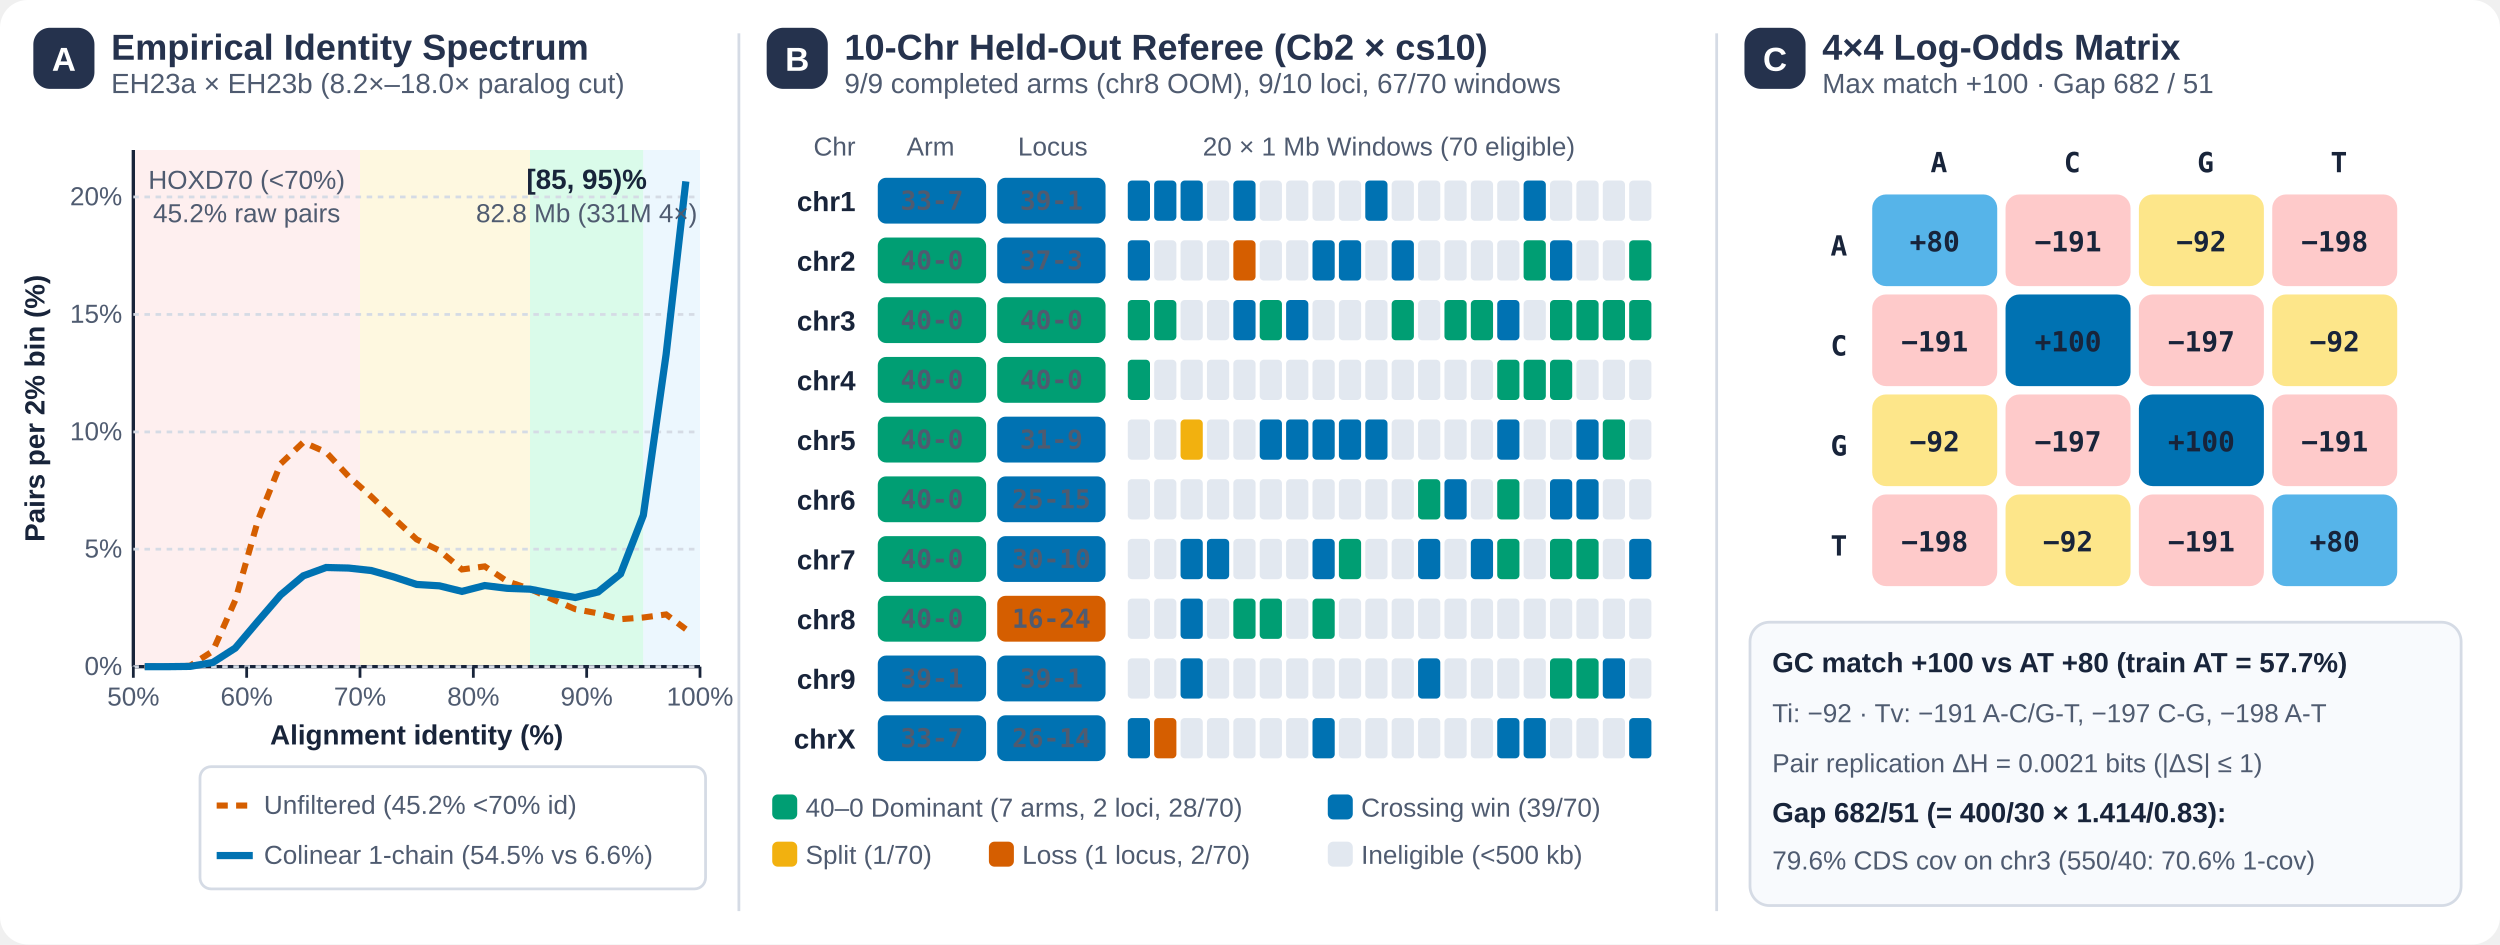
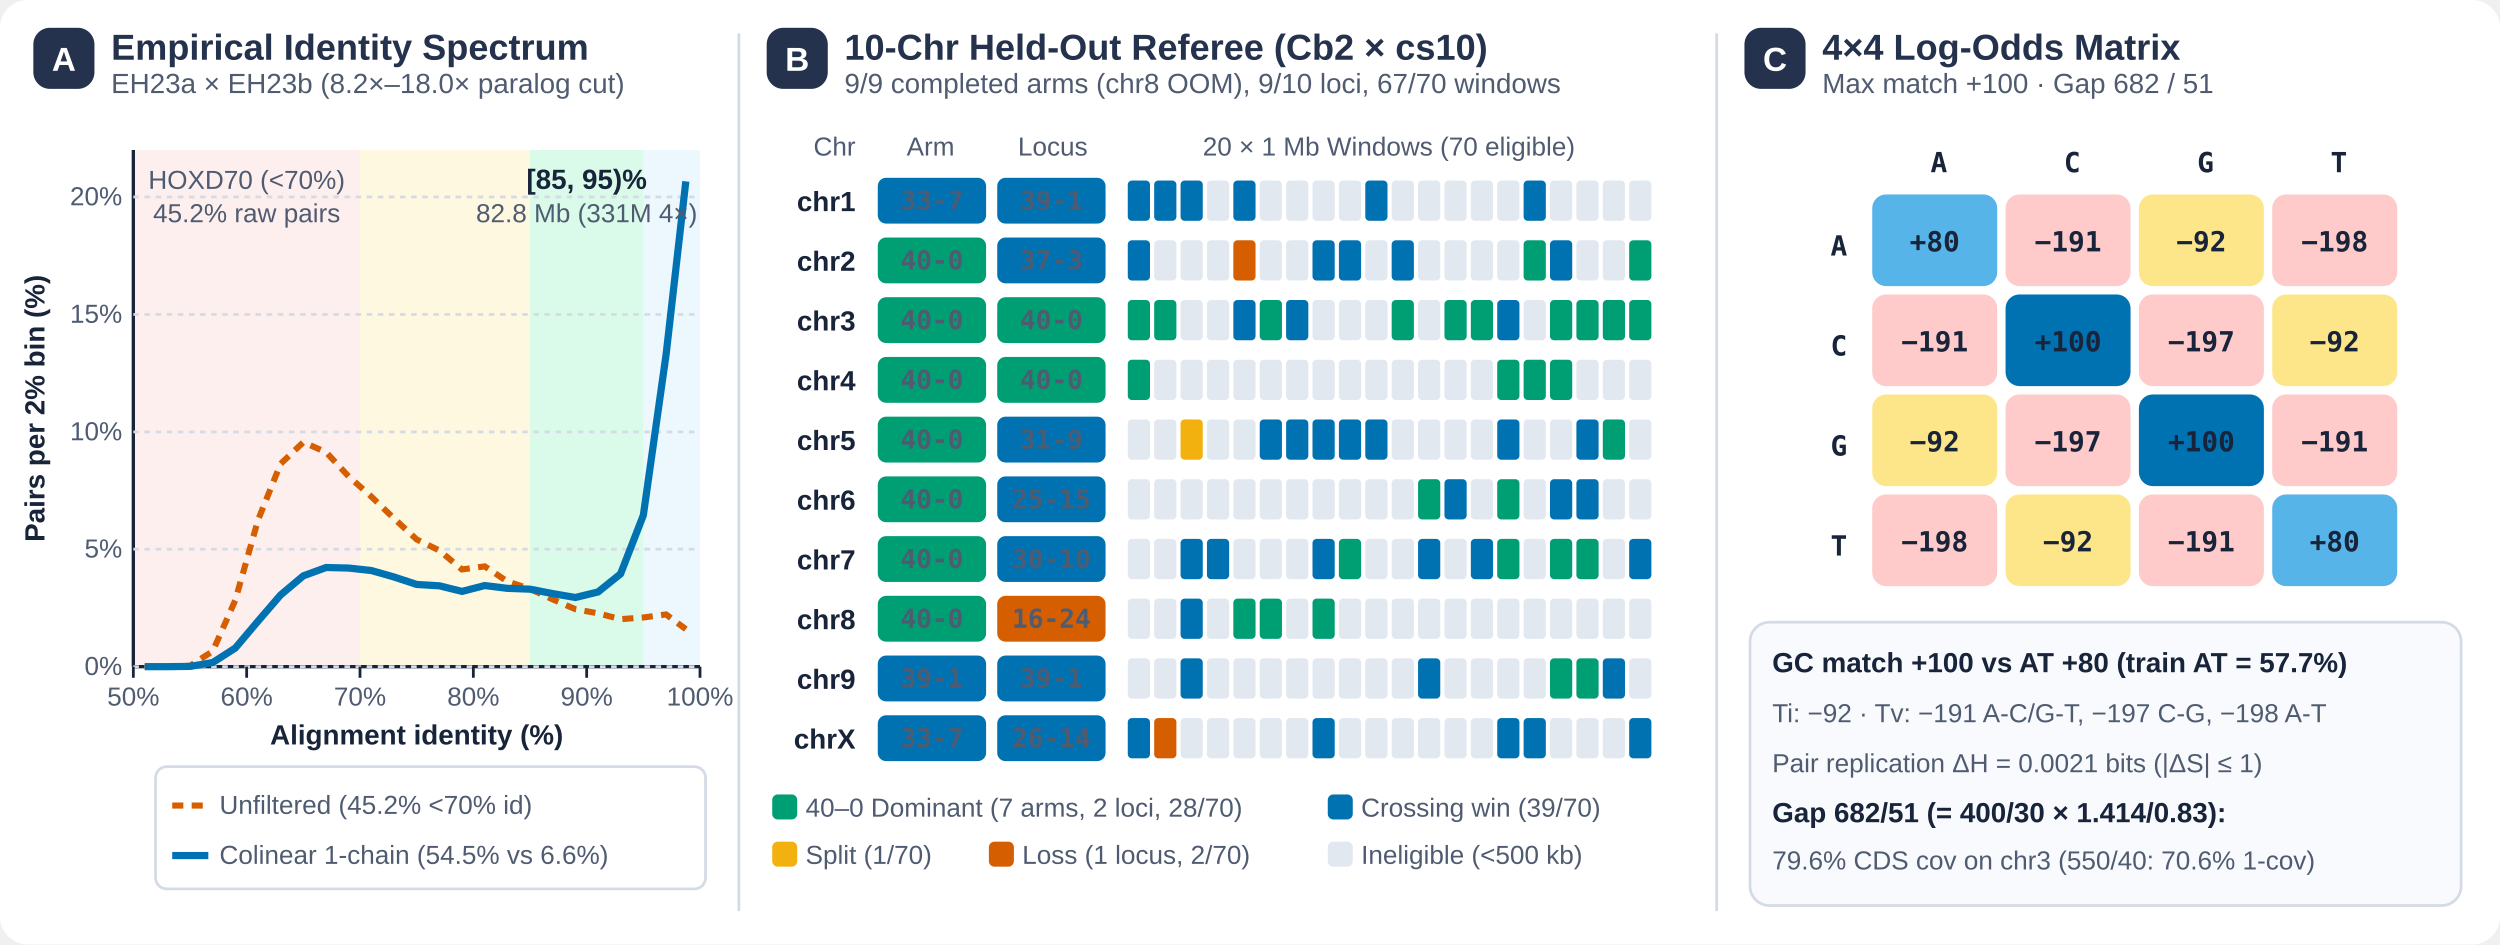
<svg xmlns="http://www.w3.org/2000/svg" viewBox="0 0 900 340" width="100%" height="100%">
  <style>
  text { font-family: "Atkinson Hyperlegible Next", "Helvetica Neue", Arial, sans-serif; fill: #18243a; }
  .mono { font-family: "Atkinson Hyperlegible Mono", "SFMono-Regular", Consolas, monospace; }
  .title { font-size: 13px; font-weight: 800; fill: #25324d; }
  .sub { font-size: 10px; fill: #4f5b70; }
  .lbl { font-size: 10px; font-weight: 600; fill: #18243a; }
  .ax { font-size: 9.4px; fill: #4f5b70; }
  .badge { font-size: 12px; font-weight: 800; fill: #ffffff; }
</style>
  <rect x="0" y="0" width="900" height="340" rx="10" fill="#ffffff" />
  <rect x="12" y="10" width="22" height="22" rx="6" fill="#25324d" />
  <text x="23" y="25.5" text-anchor="middle" class="badge">A</text>
  <text x="40" y="21.5" class="title">Empirical Identity Spectrum</text>
  <text x="40" y="33.5" class="sub">EH23a × EH23b (8.2×–18.0× paralog cut)</text>
  <rect x="48.0" y="54" width="81.6" height="186" fill="#fee2e2" opacity="0.55" />
  <rect x="129.6" y="54" width="61.2" height="186" fill="#fef3c7" opacity="0.55" />
  <rect x="190.8" y="54" width="40.8" height="186" fill="#d1fae5" opacity="0.8" />
  <rect x="231.6" y="54" width="20.4" height="186" fill="#e0f2fe" opacity="0.6" />
  <line x1="48" y1="240" x2="252" y2="240" stroke="#18243a" stroke-width="1.2" />
  <line x1="48" y1="54" x2="48" y2="240" stroke="#18243a" stroke-width="1.2" />
  <line x1="48" y1="240.0" x2="252" y2="240.0" stroke="#d5dbe5" stroke-dasharray="2,2" />
  <text x="44" y="243.0" text-anchor="end" class="ax">0%</text>
  <line x1="48" y1="197.7" x2="252" y2="197.7" stroke="#d5dbe5" stroke-dasharray="2,2" />
  <text x="44" y="200.7" text-anchor="end" class="ax">5%</text>
  <line x1="48" y1="155.5" x2="252" y2="155.5" stroke="#d5dbe5" stroke-dasharray="2,2" />
  <text x="44" y="158.5" text-anchor="end" class="ax">10%</text>
  <line x1="48" y1="113.2" x2="252" y2="113.2" stroke="#d5dbe5" stroke-dasharray="2,2" />
  <text x="44" y="116.2" text-anchor="end" class="ax">15%</text>
  <line x1="48" y1="70.9" x2="252" y2="70.9" stroke="#d5dbe5" stroke-dasharray="2,2" />
  <text x="44" y="73.9" text-anchor="end" class="ax">20%</text>
  <text x="16" y="147.0" text-anchor="middle" class="lbl" transform="rotate(-90 16 147.0)">Pairs per 2% bin (%)</text>
  <line x1="48.0" y1="240" x2="48.0" y2="244" stroke="#18243a" />
  <text x="48.0" y="254" text-anchor="middle" class="ax">50%</text>
  <line x1="88.8" y1="240" x2="88.8" y2="244" stroke="#18243a" />
  <text x="88.8" y="254" text-anchor="middle" class="ax">60%</text>
  <line x1="129.6" y1="240" x2="129.6" y2="244" stroke="#18243a" />
  <text x="129.6" y="254" text-anchor="middle" class="ax">70%</text>
  <line x1="170.4" y1="240" x2="170.4" y2="244" stroke="#18243a" />
  <text x="170.4" y="254" text-anchor="middle" class="ax">80%</text>
  <line x1="211.2" y1="240" x2="211.2" y2="244" stroke="#18243a" />
  <text x="211.2" y="254" text-anchor="middle" class="ax">90%</text>
  <line x1="252.0" y1="240" x2="252.0" y2="244" stroke="#18243a" />
  <text x="252.0" y="254" text-anchor="middle" class="ax">100%</text>
  <text x="150.0" y="268" text-anchor="middle" class="lbl">Alignment identity (%)</text>
  <polyline fill="none" stroke="#D55E00" stroke-width="2.2" stroke-dasharray="4,3" points="52.1,240.0 60.2,240.0 68.4,239.7 76.6,234.4 84.7,216.1 92.9,187.2 101.0,167.0 109.2,159.2 117.4,162.8 125.5,171.5 133.7,178.8 141.8,186.6 150.0,194.2 158.2,198.2 166.3,205.0 174.5,203.9 182.6,209.3 190.8,212.0 199.0,215.8 207.1,219.3 215.3,220.8 223.4,222.9 231.6,222.3 239.8,221.2 246.9,226.5" />
  <polyline fill="none" stroke="#0072B2" stroke-width="2.6" points="52.1,240.0 60.2,240.0 68.4,239.9 76.6,238.5 84.7,233.3 92.9,223.6 101.0,214.2 109.2,207.3 117.4,204.3 125.5,204.5 133.7,205.4 141.8,207.7 150.0,210.4 158.2,210.9 166.3,212.9 174.5,210.8 182.6,211.8 190.8,212.1 199.0,213.7 207.1,215.1 215.3,213.1 223.4,206.6 231.6,185.5 239.8,127.6 246.9,65.3" />
  <text x="88.8" y="68" text-anchor="middle" class="ax" fill="#D55E00">HOXD70 (&lt;70%)</text>
  <text x="88.8" y="80" text-anchor="middle" class="ax" fill="#D55E00">45.2% raw pairs</text>
  <text x="211.2" y="68" text-anchor="middle" class="lbl" fill="#009E73">[85, 95)%</text>
  <text x="211.2" y="80" text-anchor="middle" class="ax" fill="#009E73">82.8 Mb (331M 4×)</text>
-   <rect x="72" y="276" width="182" height="44" rx="4" fill="#ffffff" stroke="#d5dbe5" />
-   <line x1="78" y1="290" x2="91" y2="290" stroke="#D55E00" stroke-width="2.2" stroke-dasharray="4,3" />
-   <text x="95" y="293" class="ax">Unfiltered (45.2% &lt;70% id)</text>
-   <line x1="78" y1="308" x2="91" y2="308" stroke="#0072B2" stroke-width="2.6" />
-   <text x="95" y="311" class="ax">Colinear 1-chain (54.5% vs 6.6%)</text>
+   <rect x="56" y="276" width="198" height="44" rx="4" fill="#ffffff" stroke="#d5dbe5" />
+   <line x1="62" y1="290" x2="75" y2="290" stroke="#D55E00" stroke-width="2.2" stroke-dasharray="4,3" />
+   <text x="79" y="293" class="ax">Unfiltered (45.2% &lt;70% id)</text>
+   <line x1="62" y1="308" x2="75" y2="308" stroke="#0072B2" stroke-width="2.6" />
+   <text x="79" y="311" class="ax">Colinear 1-chain (54.5% vs 6.6%)</text>
  <line x1="266" y1="12" x2="266" y2="328" stroke="#d5dbe5" />
  <rect x="276" y="10" width="22" height="22" rx="6" fill="#25324d" />
  <text x="287" y="25.5" text-anchor="middle" class="badge">B</text>
  <text x="304" y="21.5" class="title">10-Chr Held-Out Referee (Cb2 × cs10)</text>
  <text x="304" y="33.5" class="sub">9/9 completed arms (chr8 OOM), 9/10 loci, 67/70 windows</text>
  <text x="308" y="56" text-anchor="end" class="ax">Chr</text>
  <text x="335" y="56" text-anchor="middle" class="ax">Arm</text>
  <text x="379" y="56" text-anchor="middle" class="ax">Locus</text>
  <text x="500" y="56" text-anchor="middle" class="ax">20 × 1 Mb Windows (70 eligible)</text>
  <text x="308" y="76.0" text-anchor="end" class="lbl">chr1</text>
  <rect x="316" y="64.0" width="39" height="16.5" rx="3" fill="#0072B2" />
  <text x="335.5" y="75.5" text-anchor="middle" class="ax mono" fill="#ffffff" font-weight="700">33-7</text>
  <rect x="359" y="64.0" width="39" height="16.5" rx="3" fill="#0072B2" />
  <text x="378.5" y="75.5" text-anchor="middle" class="ax mono" fill="#ffffff" font-weight="700">39-1</text>
  <rect x="406.0" y="65.0" width="8" height="14.5" rx="1.5" fill="#0072B2" />
  <rect x="415.5" y="65.0" width="8" height="14.5" rx="1.5" fill="#0072B2" />
  <rect x="425.0" y="65.0" width="8" height="14.5" rx="1.5" fill="#0072B2" />
  <rect x="434.5" y="65.0" width="8" height="14.5" rx="1.5" fill="#e2e8f0" />
  <rect x="444.0" y="65.0" width="8" height="14.5" rx="1.5" fill="#0072B2" />
  <rect x="453.5" y="65.0" width="8" height="14.5" rx="1.5" fill="#e2e8f0" />
  <rect x="463.0" y="65.0" width="8" height="14.5" rx="1.5" fill="#e2e8f0" />
  <rect x="472.5" y="65.0" width="8" height="14.5" rx="1.5" fill="#e2e8f0" />
  <rect x="482.0" y="65.0" width="8" height="14.5" rx="1.5" fill="#e2e8f0" />
  <rect x="491.5" y="65.0" width="8" height="14.5" rx="1.5" fill="#0072B2" />
  <rect x="501.0" y="65.0" width="8" height="14.5" rx="1.5" fill="#e2e8f0" />
  <rect x="510.5" y="65.0" width="8" height="14.5" rx="1.5" fill="#e2e8f0" />
  <rect x="520.0" y="65.0" width="8" height="14.5" rx="1.5" fill="#e2e8f0" />
  <rect x="529.5" y="65.0" width="8" height="14.5" rx="1.5" fill="#e2e8f0" />
  <rect x="539.0" y="65.0" width="8" height="14.5" rx="1.5" fill="#e2e8f0" />
  <rect x="548.5" y="65.0" width="8" height="14.5" rx="1.5" fill="#0072B2" />
  <rect x="558.0" y="65.0" width="8" height="14.5" rx="1.5" fill="#e2e8f0" />
  <rect x="567.5" y="65.0" width="8" height="14.5" rx="1.5" fill="#e2e8f0" />
  <rect x="577.0" y="65.0" width="8" height="14.5" rx="1.5" fill="#e2e8f0" />
  <rect x="586.5" y="65.0" width="8" height="14.5" rx="1.5" fill="#e2e8f0" />
  <text x="308" y="97.5" text-anchor="end" class="lbl">chr2</text>
  <rect x="316" y="85.5" width="39" height="16.5" rx="3" fill="#009E73" />
  <text x="335.5" y="97.0" text-anchor="middle" class="ax mono" fill="#ffffff" font-weight="700">40-0</text>
  <rect x="359" y="85.5" width="39" height="16.5" rx="3" fill="#0072B2" />
  <text x="378.5" y="97.0" text-anchor="middle" class="ax mono" fill="#ffffff" font-weight="700">37-3</text>
  <rect x="406.0" y="86.5" width="8" height="14.5" rx="1.5" fill="#0072B2" />
  <rect x="415.5" y="86.5" width="8" height="14.5" rx="1.5" fill="#e2e8f0" />
  <rect x="425.0" y="86.5" width="8" height="14.5" rx="1.5" fill="#e2e8f0" />
  <rect x="434.5" y="86.5" width="8" height="14.5" rx="1.5" fill="#e2e8f0" />
  <rect x="444.0" y="86.5" width="8" height="14.5" rx="1.5" fill="#D55E00" />
  <rect x="453.5" y="86.5" width="8" height="14.5" rx="1.5" fill="#e2e8f0" />
  <rect x="463.0" y="86.5" width="8" height="14.5" rx="1.5" fill="#e2e8f0" />
  <rect x="472.5" y="86.5" width="8" height="14.5" rx="1.5" fill="#0072B2" />
  <rect x="482.0" y="86.5" width="8" height="14.5" rx="1.5" fill="#0072B2" />
  <rect x="491.5" y="86.5" width="8" height="14.5" rx="1.5" fill="#e2e8f0" />
  <rect x="501.0" y="86.5" width="8" height="14.5" rx="1.5" fill="#0072B2" />
  <rect x="510.5" y="86.5" width="8" height="14.5" rx="1.5" fill="#e2e8f0" />
  <rect x="520.0" y="86.5" width="8" height="14.5" rx="1.5" fill="#e2e8f0" />
  <rect x="529.5" y="86.5" width="8" height="14.5" rx="1.5" fill="#e2e8f0" />
  <rect x="539.0" y="86.5" width="8" height="14.5" rx="1.5" fill="#e2e8f0" />
  <rect x="548.5" y="86.5" width="8" height="14.5" rx="1.5" fill="#009E73" />
  <rect x="558.0" y="86.5" width="8" height="14.5" rx="1.5" fill="#0072B2" />
  <rect x="567.5" y="86.5" width="8" height="14.5" rx="1.5" fill="#e2e8f0" />
  <rect x="577.0" y="86.5" width="8" height="14.5" rx="1.5" fill="#e2e8f0" />
  <rect x="586.5" y="86.5" width="8" height="14.5" rx="1.5" fill="#009E73" />
  <text x="308" y="119.0" text-anchor="end" class="lbl">chr3</text>
  <rect x="316" y="107.0" width="39" height="16.5" rx="3" fill="#009E73" />
  <text x="335.5" y="118.5" text-anchor="middle" class="ax mono" fill="#ffffff" font-weight="700">40-0</text>
  <rect x="359" y="107.0" width="39" height="16.5" rx="3" fill="#009E73" />
  <text x="378.5" y="118.5" text-anchor="middle" class="ax mono" fill="#ffffff" font-weight="700">40-0</text>
  <rect x="406.0" y="108.0" width="8" height="14.5" rx="1.5" fill="#009E73" />
  <rect x="415.5" y="108.0" width="8" height="14.5" rx="1.5" fill="#009E73" />
  <rect x="425.0" y="108.0" width="8" height="14.5" rx="1.5" fill="#e2e8f0" />
  <rect x="434.5" y="108.0" width="8" height="14.5" rx="1.5" fill="#e2e8f0" />
  <rect x="444.0" y="108.0" width="8" height="14.5" rx="1.5" fill="#0072B2" />
  <rect x="453.5" y="108.0" width="8" height="14.5" rx="1.5" fill="#009E73" />
  <rect x="463.0" y="108.0" width="8" height="14.5" rx="1.5" fill="#0072B2" />
  <rect x="472.5" y="108.0" width="8" height="14.5" rx="1.5" fill="#e2e8f0" />
  <rect x="482.0" y="108.0" width="8" height="14.5" rx="1.5" fill="#e2e8f0" />
  <rect x="491.5" y="108.0" width="8" height="14.5" rx="1.5" fill="#e2e8f0" />
  <rect x="501.0" y="108.0" width="8" height="14.5" rx="1.5" fill="#009E73" />
  <rect x="510.5" y="108.0" width="8" height="14.5" rx="1.5" fill="#e2e8f0" />
  <rect x="520.0" y="108.0" width="8" height="14.5" rx="1.5" fill="#009E73" />
  <rect x="529.5" y="108.0" width="8" height="14.5" rx="1.5" fill="#009E73" />
  <rect x="539.0" y="108.0" width="8" height="14.5" rx="1.5" fill="#0072B2" />
  <rect x="548.5" y="108.0" width="8" height="14.5" rx="1.5" fill="#e2e8f0" />
  <rect x="558.0" y="108.0" width="8" height="14.5" rx="1.5" fill="#009E73" />
  <rect x="567.5" y="108.0" width="8" height="14.5" rx="1.5" fill="#009E73" />
  <rect x="577.0" y="108.0" width="8" height="14.5" rx="1.5" fill="#009E73" />
  <rect x="586.5" y="108.0" width="8" height="14.5" rx="1.5" fill="#009E73" />
  <text x="308" y="140.5" text-anchor="end" class="lbl">chr4</text>
  <rect x="316" y="128.5" width="39" height="16.5" rx="3" fill="#009E73" />
  <text x="335.5" y="140.0" text-anchor="middle" class="ax mono" fill="#ffffff" font-weight="700">40-0</text>
  <rect x="359" y="128.5" width="39" height="16.5" rx="3" fill="#009E73" />
  <text x="378.5" y="140.0" text-anchor="middle" class="ax mono" fill="#ffffff" font-weight="700">40-0</text>
  <rect x="406.0" y="129.5" width="8" height="14.5" rx="1.5" fill="#009E73" />
  <rect x="415.5" y="129.5" width="8" height="14.5" rx="1.5" fill="#e2e8f0" />
  <rect x="425.0" y="129.5" width="8" height="14.5" rx="1.5" fill="#e2e8f0" />
  <rect x="434.5" y="129.5" width="8" height="14.5" rx="1.5" fill="#e2e8f0" />
  <rect x="444.0" y="129.5" width="8" height="14.5" rx="1.5" fill="#e2e8f0" />
  <rect x="453.5" y="129.5" width="8" height="14.5" rx="1.5" fill="#e2e8f0" />
  <rect x="463.0" y="129.5" width="8" height="14.5" rx="1.5" fill="#e2e8f0" />
  <rect x="472.5" y="129.5" width="8" height="14.5" rx="1.5" fill="#e2e8f0" />
  <rect x="482.0" y="129.5" width="8" height="14.5" rx="1.5" fill="#e2e8f0" />
  <rect x="491.5" y="129.5" width="8" height="14.5" rx="1.5" fill="#e2e8f0" />
  <rect x="501.0" y="129.5" width="8" height="14.5" rx="1.5" fill="#e2e8f0" />
  <rect x="510.5" y="129.5" width="8" height="14.5" rx="1.5" fill="#e2e8f0" />
  <rect x="520.0" y="129.5" width="8" height="14.5" rx="1.5" fill="#e2e8f0" />
  <rect x="529.5" y="129.5" width="8" height="14.5" rx="1.5" fill="#e2e8f0" />
  <rect x="539.0" y="129.5" width="8" height="14.5" rx="1.5" fill="#009E73" />
  <rect x="548.5" y="129.5" width="8" height="14.5" rx="1.5" fill="#009E73" />
  <rect x="558.0" y="129.5" width="8" height="14.5" rx="1.5" fill="#009E73" />
  <rect x="567.5" y="129.5" width="8" height="14.5" rx="1.5" fill="#e2e8f0" />
  <rect x="577.0" y="129.5" width="8" height="14.5" rx="1.5" fill="#e2e8f0" />
  <rect x="586.5" y="129.5" width="8" height="14.5" rx="1.5" fill="#e2e8f0" />
  <text x="308" y="162.0" text-anchor="end" class="lbl">chr5</text>
  <rect x="316" y="150.0" width="39" height="16.5" rx="3" fill="#009E73" />
  <text x="335.5" y="161.5" text-anchor="middle" class="ax mono" fill="#ffffff" font-weight="700">40-0</text>
  <rect x="359" y="150.0" width="39" height="16.5" rx="3" fill="#0072B2" />
  <text x="378.5" y="161.5" text-anchor="middle" class="ax mono" fill="#ffffff" font-weight="700">31-9</text>
  <rect x="406.0" y="151.0" width="8" height="14.5" rx="1.5" fill="#e2e8f0" />
  <rect x="415.5" y="151.0" width="8" height="14.5" rx="1.5" fill="#e2e8f0" />
  <rect x="425.0" y="151.0" width="8" height="14.5" rx="1.5" fill="#f2b10f" />
  <rect x="434.5" y="151.0" width="8" height="14.5" rx="1.5" fill="#e2e8f0" />
  <rect x="444.0" y="151.0" width="8" height="14.5" rx="1.5" fill="#e2e8f0" />
  <rect x="453.5" y="151.0" width="8" height="14.5" rx="1.5" fill="#0072B2" />
  <rect x="463.0" y="151.0" width="8" height="14.5" rx="1.5" fill="#0072B2" />
  <rect x="472.5" y="151.0" width="8" height="14.5" rx="1.5" fill="#0072B2" />
  <rect x="482.0" y="151.0" width="8" height="14.5" rx="1.5" fill="#0072B2" />
  <rect x="491.5" y="151.0" width="8" height="14.5" rx="1.5" fill="#0072B2" />
  <rect x="501.0" y="151.0" width="8" height="14.5" rx="1.5" fill="#e2e8f0" />
  <rect x="510.5" y="151.0" width="8" height="14.5" rx="1.5" fill="#e2e8f0" />
  <rect x="520.0" y="151.0" width="8" height="14.5" rx="1.5" fill="#e2e8f0" />
  <rect x="529.5" y="151.0" width="8" height="14.5" rx="1.5" fill="#e2e8f0" />
  <rect x="539.0" y="151.0" width="8" height="14.5" rx="1.5" fill="#0072B2" />
  <rect x="548.5" y="151.0" width="8" height="14.5" rx="1.5" fill="#e2e8f0" />
  <rect x="558.0" y="151.0" width="8" height="14.5" rx="1.5" fill="#e2e8f0" />
  <rect x="567.5" y="151.0" width="8" height="14.5" rx="1.5" fill="#0072B2" />
  <rect x="577.0" y="151.0" width="8" height="14.5" rx="1.5" fill="#009E73" />
  <rect x="586.5" y="151.0" width="8" height="14.5" rx="1.5" fill="#e2e8f0" />
  <text x="308" y="183.5" text-anchor="end" class="lbl">chr6</text>
  <rect x="316" y="171.5" width="39" height="16.5" rx="3" fill="#009E73" />
  <text x="335.5" y="183.0" text-anchor="middle" class="ax mono" fill="#ffffff" font-weight="700">40-0</text>
  <rect x="359" y="171.5" width="39" height="16.5" rx="3" fill="#0072B2" />
  <text x="378.5" y="183.0" text-anchor="middle" class="ax mono" fill="#ffffff" font-weight="700">25-15</text>
  <rect x="406.0" y="172.5" width="8" height="14.5" rx="1.5" fill="#e2e8f0" />
  <rect x="415.5" y="172.5" width="8" height="14.5" rx="1.5" fill="#e2e8f0" />
  <rect x="425.0" y="172.5" width="8" height="14.5" rx="1.5" fill="#e2e8f0" />
  <rect x="434.5" y="172.5" width="8" height="14.5" rx="1.5" fill="#e2e8f0" />
  <rect x="444.0" y="172.5" width="8" height="14.5" rx="1.5" fill="#e2e8f0" />
  <rect x="453.5" y="172.5" width="8" height="14.5" rx="1.5" fill="#e2e8f0" />
  <rect x="463.0" y="172.5" width="8" height="14.5" rx="1.5" fill="#e2e8f0" />
  <rect x="472.5" y="172.5" width="8" height="14.5" rx="1.5" fill="#e2e8f0" />
  <rect x="482.0" y="172.5" width="8" height="14.5" rx="1.5" fill="#e2e8f0" />
  <rect x="491.5" y="172.5" width="8" height="14.5" rx="1.5" fill="#e2e8f0" />
  <rect x="501.0" y="172.5" width="8" height="14.5" rx="1.5" fill="#e2e8f0" />
  <rect x="510.5" y="172.5" width="8" height="14.5" rx="1.5" fill="#009E73" />
  <rect x="520.0" y="172.5" width="8" height="14.5" rx="1.5" fill="#0072B2" />
  <rect x="529.5" y="172.5" width="8" height="14.5" rx="1.5" fill="#e2e8f0" />
  <rect x="539.0" y="172.5" width="8" height="14.5" rx="1.5" fill="#009E73" />
  <rect x="548.5" y="172.5" width="8" height="14.5" rx="1.5" fill="#e2e8f0" />
  <rect x="558.0" y="172.5" width="8" height="14.5" rx="1.5" fill="#0072B2" />
  <rect x="567.5" y="172.5" width="8" height="14.5" rx="1.5" fill="#0072B2" />
  <rect x="577.0" y="172.5" width="8" height="14.5" rx="1.5" fill="#e2e8f0" />
  <rect x="586.5" y="172.5" width="8" height="14.5" rx="1.5" fill="#e2e8f0" />
  <text x="308" y="205.0" text-anchor="end" class="lbl">chr7</text>
  <rect x="316" y="193.0" width="39" height="16.5" rx="3" fill="#009E73" />
  <text x="335.5" y="204.5" text-anchor="middle" class="ax mono" fill="#ffffff" font-weight="700">40-0</text>
  <rect x="359" y="193.0" width="39" height="16.5" rx="3" fill="#0072B2" />
  <text x="378.5" y="204.5" text-anchor="middle" class="ax mono" fill="#ffffff" font-weight="700">30-10</text>
  <rect x="406.0" y="194.0" width="8" height="14.5" rx="1.5" fill="#e2e8f0" />
  <rect x="415.5" y="194.0" width="8" height="14.5" rx="1.5" fill="#e2e8f0" />
  <rect x="425.0" y="194.0" width="8" height="14.5" rx="1.5" fill="#0072B2" />
  <rect x="434.5" y="194.0" width="8" height="14.5" rx="1.5" fill="#0072B2" />
  <rect x="444.0" y="194.0" width="8" height="14.5" rx="1.5" fill="#e2e8f0" />
  <rect x="453.5" y="194.0" width="8" height="14.5" rx="1.5" fill="#e2e8f0" />
  <rect x="463.0" y="194.0" width="8" height="14.5" rx="1.5" fill="#e2e8f0" />
  <rect x="472.5" y="194.0" width="8" height="14.5" rx="1.5" fill="#0072B2" />
  <rect x="482.0" y="194.0" width="8" height="14.5" rx="1.5" fill="#009E73" />
  <rect x="491.5" y="194.0" width="8" height="14.5" rx="1.5" fill="#e2e8f0" />
  <rect x="501.0" y="194.0" width="8" height="14.5" rx="1.5" fill="#e2e8f0" />
  <rect x="510.5" y="194.0" width="8" height="14.5" rx="1.5" fill="#0072B2" />
  <rect x="520.0" y="194.0" width="8" height="14.5" rx="1.5" fill="#e2e8f0" />
  <rect x="529.5" y="194.0" width="8" height="14.5" rx="1.5" fill="#0072B2" />
  <rect x="539.0" y="194.0" width="8" height="14.5" rx="1.5" fill="#009E73" />
  <rect x="548.5" y="194.0" width="8" height="14.5" rx="1.5" fill="#e2e8f0" />
  <rect x="558.0" y="194.0" width="8" height="14.5" rx="1.5" fill="#009E73" />
  <rect x="567.5" y="194.0" width="8" height="14.5" rx="1.5" fill="#009E73" />
  <rect x="577.0" y="194.0" width="8" height="14.5" rx="1.5" fill="#e2e8f0" />
  <rect x="586.5" y="194.0" width="8" height="14.5" rx="1.5" fill="#0072B2" />
  <text x="308" y="226.5" text-anchor="end" class="lbl">chr8</text>
  <rect x="316" y="214.5" width="39" height="16.5" rx="3" fill="#009E73" />
  <text x="335.5" y="226.0" text-anchor="middle" class="ax mono" fill="#ffffff" font-weight="700">40-0</text>
  <rect x="359" y="214.5" width="39" height="16.5" rx="3" fill="#D55E00" />
  <text x="378.5" y="226.0" text-anchor="middle" class="ax mono" fill="#ffffff" font-weight="700">16-24</text>
  <rect x="406.0" y="215.5" width="8" height="14.5" rx="1.5" fill="#e2e8f0" />
  <rect x="415.5" y="215.5" width="8" height="14.5" rx="1.5" fill="#e2e8f0" />
  <rect x="425.0" y="215.5" width="8" height="14.5" rx="1.5" fill="#0072B2" />
  <rect x="434.5" y="215.5" width="8" height="14.5" rx="1.5" fill="#e2e8f0" />
  <rect x="444.0" y="215.5" width="8" height="14.5" rx="1.5" fill="#009E73" />
  <rect x="453.5" y="215.5" width="8" height="14.5" rx="1.5" fill="#009E73" />
  <rect x="463.0" y="215.5" width="8" height="14.5" rx="1.5" fill="#e2e8f0" />
  <rect x="472.5" y="215.5" width="8" height="14.5" rx="1.5" fill="#009E73" />
  <rect x="482.0" y="215.5" width="8" height="14.5" rx="1.5" fill="#e2e8f0" />
  <rect x="491.5" y="215.5" width="8" height="14.5" rx="1.5" fill="#e2e8f0" />
  <rect x="501.0" y="215.5" width="8" height="14.5" rx="1.5" fill="#e2e8f0" />
  <rect x="510.5" y="215.5" width="8" height="14.5" rx="1.5" fill="#e2e8f0" />
  <rect x="520.0" y="215.5" width="8" height="14.5" rx="1.5" fill="#e2e8f0" />
  <rect x="529.5" y="215.5" width="8" height="14.5" rx="1.5" fill="#e2e8f0" />
  <rect x="539.0" y="215.5" width="8" height="14.5" rx="1.5" fill="#e2e8f0" />
  <rect x="548.5" y="215.5" width="8" height="14.5" rx="1.5" fill="#e2e8f0" />
  <rect x="558.0" y="215.5" width="8" height="14.5" rx="1.5" fill="#e2e8f0" />
  <rect x="567.5" y="215.5" width="8" height="14.5" rx="1.5" fill="#e2e8f0" />
  <rect x="577.0" y="215.5" width="8" height="14.5" rx="1.5" fill="#e2e8f0" />
  <rect x="586.5" y="215.5" width="8" height="14.5" rx="1.5" fill="#e2e8f0" />
  <text x="308" y="248.0" text-anchor="end" class="lbl">chr9</text>
  <rect x="316" y="236.0" width="39" height="16.5" rx="3" fill="#0072B2" />
  <text x="335.5" y="247.5" text-anchor="middle" class="ax mono" fill="#ffffff" font-weight="700">39-1</text>
  <rect x="359" y="236.0" width="39" height="16.5" rx="3" fill="#0072B2" />
  <text x="378.5" y="247.5" text-anchor="middle" class="ax mono" fill="#ffffff" font-weight="700">39-1</text>
  <rect x="406.0" y="237.0" width="8" height="14.5" rx="1.5" fill="#e2e8f0" />
  <rect x="415.5" y="237.0" width="8" height="14.5" rx="1.5" fill="#e2e8f0" />
  <rect x="425.0" y="237.0" width="8" height="14.5" rx="1.5" fill="#0072B2" />
  <rect x="434.5" y="237.0" width="8" height="14.5" rx="1.5" fill="#e2e8f0" />
  <rect x="444.0" y="237.0" width="8" height="14.5" rx="1.5" fill="#e2e8f0" />
  <rect x="453.5" y="237.0" width="8" height="14.5" rx="1.5" fill="#e2e8f0" />
  <rect x="463.0" y="237.0" width="8" height="14.5" rx="1.5" fill="#e2e8f0" />
  <rect x="472.5" y="237.0" width="8" height="14.5" rx="1.5" fill="#e2e8f0" />
  <rect x="482.0" y="237.0" width="8" height="14.5" rx="1.5" fill="#e2e8f0" />
  <rect x="491.5" y="237.0" width="8" height="14.5" rx="1.5" fill="#e2e8f0" />
  <rect x="501.0" y="237.0" width="8" height="14.5" rx="1.5" fill="#e2e8f0" />
  <rect x="510.5" y="237.0" width="8" height="14.5" rx="1.5" fill="#0072B2" />
  <rect x="520.0" y="237.0" width="8" height="14.5" rx="1.5" fill="#e2e8f0" />
  <rect x="529.5" y="237.0" width="8" height="14.5" rx="1.5" fill="#e2e8f0" />
  <rect x="539.0" y="237.0" width="8" height="14.5" rx="1.5" fill="#e2e8f0" />
  <rect x="548.5" y="237.0" width="8" height="14.5" rx="1.5" fill="#e2e8f0" />
  <rect x="558.0" y="237.0" width="8" height="14.5" rx="1.5" fill="#009E73" />
  <rect x="567.5" y="237.0" width="8" height="14.5" rx="1.5" fill="#009E73" />
  <rect x="577.0" y="237.0" width="8" height="14.5" rx="1.5" fill="#0072B2" />
  <rect x="586.5" y="237.0" width="8" height="14.5" rx="1.5" fill="#e2e8f0" />
  <text x="308" y="269.5" text-anchor="end" class="lbl">chrX</text>
  <rect x="316" y="257.5" width="39" height="16.5" rx="3" fill="#0072B2" />
  <text x="335.5" y="269.0" text-anchor="middle" class="ax mono" fill="#ffffff" font-weight="700">33-7</text>
  <rect x="359" y="257.5" width="39" height="16.5" rx="3" fill="#0072B2" />
  <text x="378.5" y="269.0" text-anchor="middle" class="ax mono" fill="#ffffff" font-weight="700">26-14</text>
  <rect x="406.0" y="258.5" width="8" height="14.5" rx="1.5" fill="#0072B2" />
  <rect x="415.5" y="258.5" width="8" height="14.5" rx="1.5" fill="#D55E00" />
  <rect x="425.0" y="258.5" width="8" height="14.5" rx="1.5" fill="#e2e8f0" />
  <rect x="434.5" y="258.5" width="8" height="14.5" rx="1.5" fill="#e2e8f0" />
  <rect x="444.0" y="258.5" width="8" height="14.5" rx="1.5" fill="#e2e8f0" />
  <rect x="453.5" y="258.5" width="8" height="14.5" rx="1.5" fill="#e2e8f0" />
  <rect x="463.0" y="258.5" width="8" height="14.5" rx="1.5" fill="#e2e8f0" />
  <rect x="472.5" y="258.5" width="8" height="14.5" rx="1.5" fill="#0072B2" />
  <rect x="482.0" y="258.5" width="8" height="14.5" rx="1.5" fill="#e2e8f0" />
  <rect x="491.5" y="258.5" width="8" height="14.5" rx="1.5" fill="#e2e8f0" />
  <rect x="501.0" y="258.5" width="8" height="14.5" rx="1.5" fill="#e2e8f0" />
  <rect x="510.5" y="258.5" width="8" height="14.5" rx="1.5" fill="#e2e8f0" />
  <rect x="520.0" y="258.5" width="8" height="14.5" rx="1.5" fill="#e2e8f0" />
  <rect x="529.5" y="258.5" width="8" height="14.5" rx="1.5" fill="#e2e8f0" />
  <rect x="539.0" y="258.5" width="8" height="14.5" rx="1.5" fill="#0072B2" />
  <rect x="548.5" y="258.5" width="8" height="14.5" rx="1.5" fill="#0072B2" />
  <rect x="558.0" y="258.5" width="8" height="14.5" rx="1.5" fill="#e2e8f0" />
  <rect x="567.5" y="258.5" width="8" height="14.5" rx="1.5" fill="#e2e8f0" />
  <rect x="577.0" y="258.5" width="8" height="14.5" rx="1.5" fill="#e2e8f0" />
  <rect x="586.5" y="258.5" width="8" height="14.5" rx="1.5" fill="#0072B2" />
  <rect x="278" y="286" width="9" height="9" rx="2" fill="#009E73" />
  <text x="290" y="294" class="ax">40–0 Dominant (7 arms, 2 loci, 28/70)</text>
  <rect x="478" y="286" width="9" height="9" rx="2" fill="#0072B2" />
  <text x="490" y="294" class="ax">Crossing win (39/70)</text>
  <rect x="278" y="303" width="9" height="9" rx="2" fill="#f2b10f" />
  <text x="290" y="311" class="ax">Split (1/70)</text>
  <rect x="356" y="303" width="9" height="9" rx="2" fill="#D55E00" />
  <text x="368" y="311" class="ax">Loss (1 locus, 2/70)</text>
  <rect x="478" y="303" width="9" height="9" rx="2" fill="#e2e8f0" />
  <text x="490" y="311" class="ax">Ineligible (&lt;500 kb)</text>
  <line x1="618" y1="12" x2="618" y2="328" stroke="#d5dbe5" />
  <rect x="628" y="10" width="22" height="22" rx="6" fill="#25324d" />
  <text x="639" y="25.5" text-anchor="middle" class="badge">C</text>
  <text x="656" y="21.5" class="title">4×4 Log-Odds Matrix</text>
  <text x="656" y="33.5" class="sub">Max match +100 · Gap 682 / 51</text>
  <text x="698.0" y="62" text-anchor="middle" class="lbl mono">A</text>
  <text x="662" y="92.0" text-anchor="middle" class="lbl mono">A</text>
  <rect x="674" y="70" width="45" height="33" rx="5" fill="#56B4E9" />
  <text x="696.5" y="90.5" text-anchor="middle" class="lbl mono" fill="#ffffff">+80</text>
  <rect x="722" y="70" width="45" height="33" rx="5" fill="#fecaca" />
  <text x="744.5" y="90.5" text-anchor="middle" class="lbl mono" fill="#18243a">−191</text>
  <rect x="770" y="70" width="45" height="33" rx="5" fill="#fde68a" />
  <text x="792.5" y="90.5" text-anchor="middle" class="lbl mono" fill="#18243a">−92</text>
  <rect x="818" y="70" width="45" height="33" rx="5" fill="#fecaca" />
  <text x="840.5" y="90.5" text-anchor="middle" class="lbl mono" fill="#18243a">−198</text>
  <text x="746.0" y="62" text-anchor="middle" class="lbl mono">C</text>
  <text x="662" y="128.0" text-anchor="middle" class="lbl mono">C</text>
  <rect x="674" y="106" width="45" height="33" rx="5" fill="#fecaca" />
  <text x="696.5" y="126.5" text-anchor="middle" class="lbl mono" fill="#18243a">−191</text>
  <rect x="722" y="106" width="45" height="33" rx="5" fill="#0072B2" />
  <text x="744.5" y="126.5" text-anchor="middle" class="lbl mono" fill="#ffffff">+100</text>
  <rect x="770" y="106" width="45" height="33" rx="5" fill="#fecaca" />
  <text x="792.5" y="126.5" text-anchor="middle" class="lbl mono" fill="#18243a">−197</text>
  <rect x="818" y="106" width="45" height="33" rx="5" fill="#fde68a" />
  <text x="840.5" y="126.5" text-anchor="middle" class="lbl mono" fill="#18243a">−92</text>
  <text x="794.0" y="62" text-anchor="middle" class="lbl mono">G</text>
  <text x="662" y="164.0" text-anchor="middle" class="lbl mono">G</text>
  <rect x="674" y="142" width="45" height="33" rx="5" fill="#fde68a" />
  <text x="696.5" y="162.5" text-anchor="middle" class="lbl mono" fill="#18243a">−92</text>
  <rect x="722" y="142" width="45" height="33" rx="5" fill="#fecaca" />
  <text x="744.5" y="162.5" text-anchor="middle" class="lbl mono" fill="#18243a">−197</text>
  <rect x="770" y="142" width="45" height="33" rx="5" fill="#0072B2" />
  <text x="792.5" y="162.5" text-anchor="middle" class="lbl mono" fill="#ffffff">+100</text>
  <rect x="818" y="142" width="45" height="33" rx="5" fill="#fecaca" />
  <text x="840.5" y="162.5" text-anchor="middle" class="lbl mono" fill="#18243a">−191</text>
  <text x="842.0" y="62" text-anchor="middle" class="lbl mono">T</text>
  <text x="662" y="200.0" text-anchor="middle" class="lbl mono">T</text>
  <rect x="674" y="178" width="45" height="33" rx="5" fill="#fecaca" />
  <text x="696.5" y="198.5" text-anchor="middle" class="lbl mono" fill="#18243a">−198</text>
  <rect x="722" y="178" width="45" height="33" rx="5" fill="#fde68a" />
  <text x="744.5" y="198.5" text-anchor="middle" class="lbl mono" fill="#18243a">−92</text>
  <rect x="770" y="178" width="45" height="33" rx="5" fill="#fecaca" />
  <text x="792.5" y="198.5" text-anchor="middle" class="lbl mono" fill="#18243a">−191</text>
  <rect x="818" y="178" width="45" height="33" rx="5" fill="#56B4E9" />
  <text x="840.5" y="198.5" text-anchor="middle" class="lbl mono" fill="#ffffff">+80</text>
  <rect x="630" y="224" width="256" height="102" rx="7" fill="#f8fafd" stroke="#d5dbe5" />
  <text x="638" y="242" class="lbl">GC match +100 vs AT +80 (train AT = 57.7%)</text>
  <text x="638" y="260" class="ax">Ti: −92 · Tv: −191 A-C/G-T, −197 C-G, −198 A-T</text>
  <text x="638" y="278" class="ax">Pair replication ΔH = 0.0021 bits (|ΔS| ≤ 1)</text>
  <text x="638" y="296" class="lbl" fill="#0072B2">Gap 682/51 (= 400/30 × 1.414/0.83):</text>
  <text x="638" y="313" class="ax">79.6% CDS cov on chr3 (550/40: 70.6% 1-cov)</text>
</svg>
